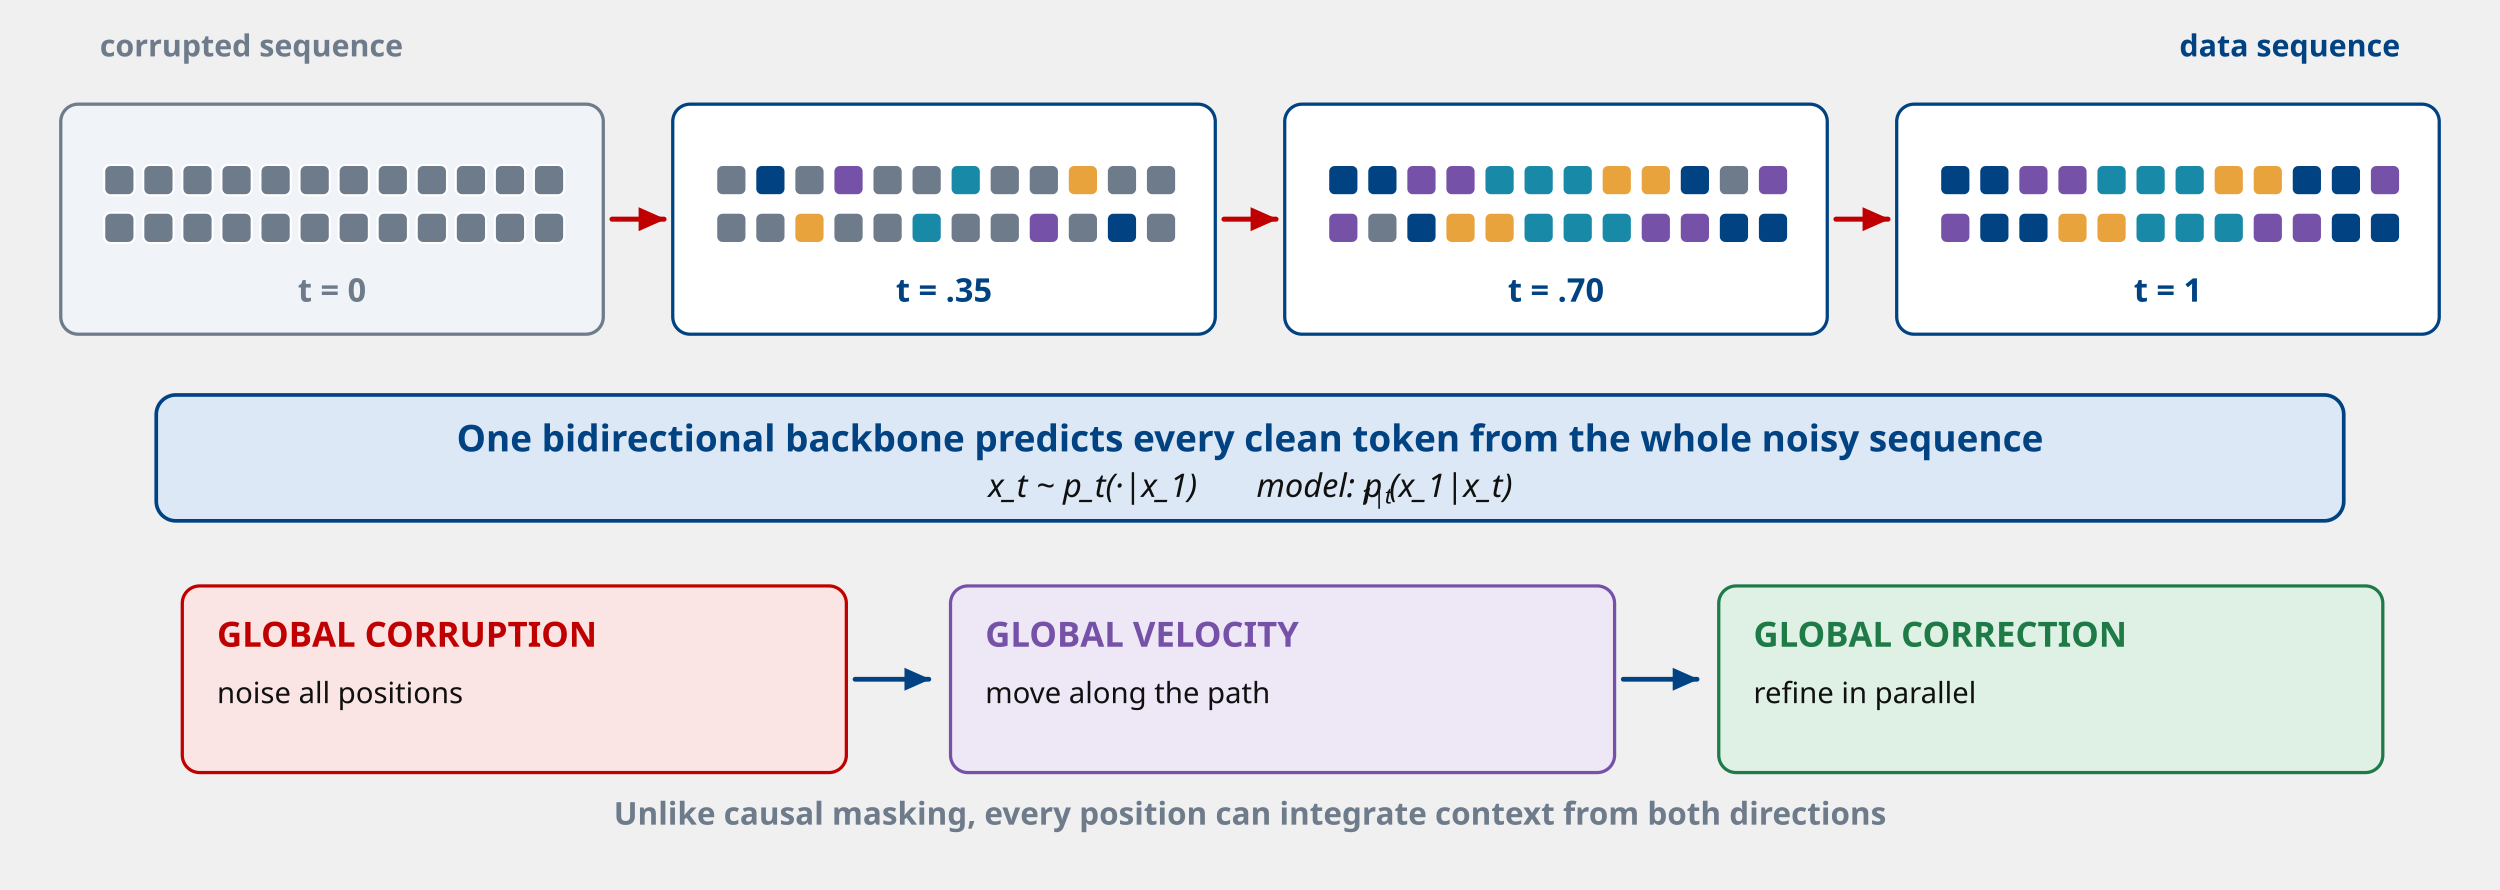
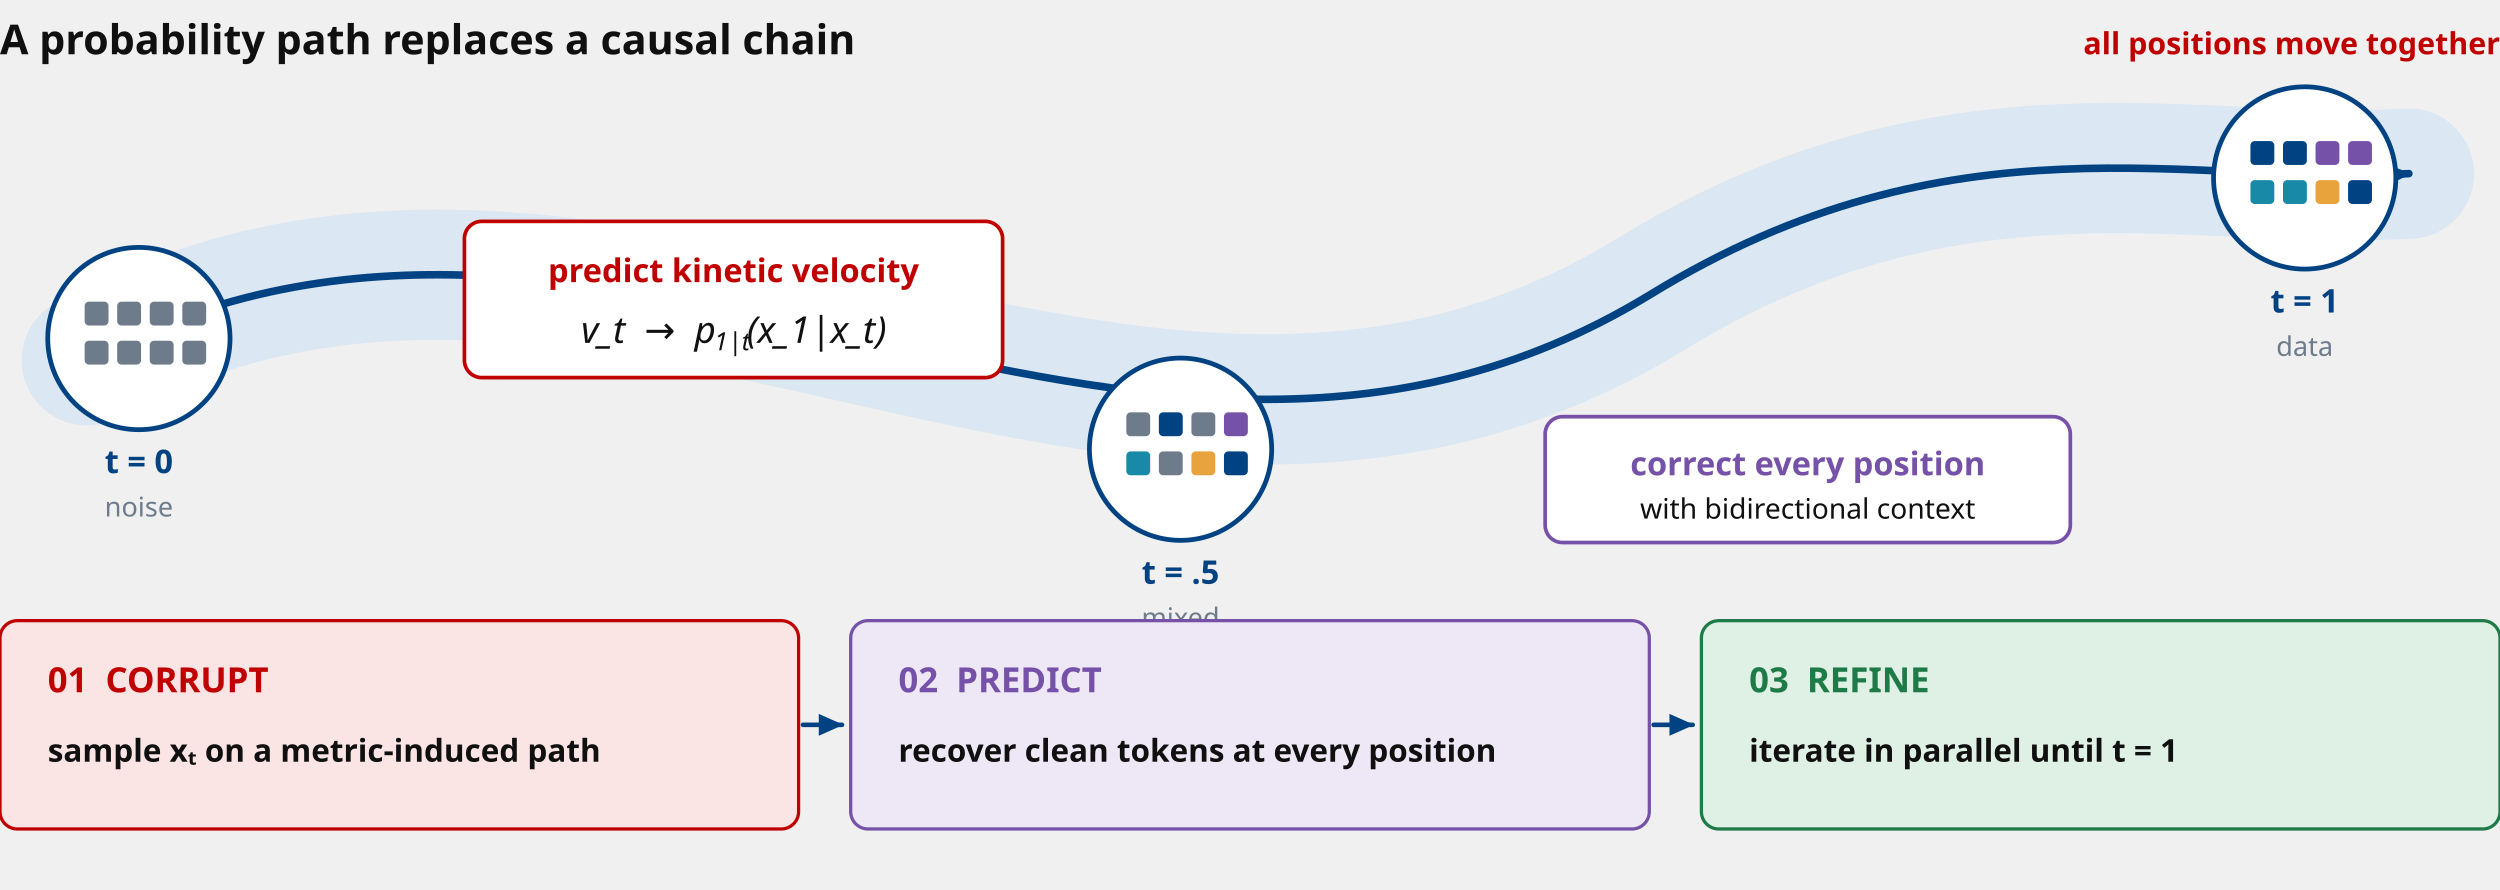
<svg xmlns="http://www.w3.org/2000/svg" width="1152" height="410" viewBox="0 0 1152 410">
  <defs>
    <marker id="arw-navy" viewBox="0 0 10 10" refX="8.5" refY="5" markerWidth="6" markerHeight="6" orient="auto-start-reverse">
      <path d="M 0 1 L 9 5 L 0 9 z" fill="#004282" />
    </marker>
-     <marker id="arw-red" viewBox="0 0 10 10" refX="8.5" refY="5" markerWidth="6" markerHeight="6" orient="auto-start-reverse">
-       <path d="M 0 1 L 9 5 L 0 9 z" fill="#C00000" />
-     </marker>
  </defs>
-   <text x="46" y="26" font-family="Calibri" font-size="14" font-weight="bold" fill="#6E7B8B" text-anchor="start" xml:space="preserve">corrupted sequence</text>
-   <text x="1106" y="26" font-family="Calibri" font-size="14" font-weight="bold" fill="#004282" text-anchor="end" xml:space="preserve">data sequence</text>
-   <rect x="28" y="48" width="250" height="106" rx="8" ry="8" fill="#F0F3F7" stroke="#6E7B8B" stroke-width="1.5" />
-   <rect x="48" y="76" width="14" height="14" rx="3" ry="3" fill="#6E7B8B" stroke="#FFFFFF" stroke-width="1" />
-   <rect x="66" y="76" width="14" height="14" rx="3" ry="3" fill="#6E7B8B" stroke="#FFFFFF" stroke-width="1" />
-   <rect x="84" y="76" width="14" height="14" rx="3" ry="3" fill="#6E7B8B" stroke="#FFFFFF" stroke-width="1" />
-   <rect x="102" y="76" width="14" height="14" rx="3" ry="3" fill="#6E7B8B" stroke="#FFFFFF" stroke-width="1" />
-   <rect x="120" y="76" width="14" height="14" rx="3" ry="3" fill="#6E7B8B" stroke="#FFFFFF" stroke-width="1" />
-   <rect x="138" y="76" width="14" height="14" rx="3" ry="3" fill="#6E7B8B" stroke="#FFFFFF" stroke-width="1" />
-   <rect x="156" y="76" width="14" height="14" rx="3" ry="3" fill="#6E7B8B" stroke="#FFFFFF" stroke-width="1" />
-   <rect x="174" y="76" width="14" height="14" rx="3" ry="3" fill="#6E7B8B" stroke="#FFFFFF" stroke-width="1" />
-   <rect x="192" y="76" width="14" height="14" rx="3" ry="3" fill="#6E7B8B" stroke="#FFFFFF" stroke-width="1" />
-   <rect x="210" y="76" width="14" height="14" rx="3" ry="3" fill="#6E7B8B" stroke="#FFFFFF" stroke-width="1" />
-   <rect x="228" y="76" width="14" height="14" rx="3" ry="3" fill="#6E7B8B" stroke="#FFFFFF" stroke-width="1" />
-   <rect x="246" y="76" width="14" height="14" rx="3" ry="3" fill="#6E7B8B" stroke="#FFFFFF" stroke-width="1" />
-   <rect x="48" y="98" width="14" height="14" rx="3" ry="3" fill="#6E7B8B" stroke="#FFFFFF" stroke-width="1" />
-   <rect x="66" y="98" width="14" height="14" rx="3" ry="3" fill="#6E7B8B" stroke="#FFFFFF" stroke-width="1" />
-   <rect x="84" y="98" width="14" height="14" rx="3" ry="3" fill="#6E7B8B" stroke="#FFFFFF" stroke-width="1" />
-   <rect x="102" y="98" width="14" height="14" rx="3" ry="3" fill="#6E7B8B" stroke="#FFFFFF" stroke-width="1" />
-   <rect x="120" y="98" width="14" height="14" rx="3" ry="3" fill="#6E7B8B" stroke="#FFFFFF" stroke-width="1" />
-   <rect x="138" y="98" width="14" height="14" rx="3" ry="3" fill="#6E7B8B" stroke="#FFFFFF" stroke-width="1" />
-   <rect x="156" y="98" width="14" height="14" rx="3" ry="3" fill="#6E7B8B" stroke="#FFFFFF" stroke-width="1" />
-   <rect x="174" y="98" width="14" height="14" rx="3" ry="3" fill="#6E7B8B" stroke="#FFFFFF" stroke-width="1" />
-   <rect x="192" y="98" width="14" height="14" rx="3" ry="3" fill="#6E7B8B" stroke="#FFFFFF" stroke-width="1" />
-   <rect x="210" y="98" width="14" height="14" rx="3" ry="3" fill="#6E7B8B" stroke="#FFFFFF" stroke-width="1" />
-   <rect x="228" y="98" width="14" height="14" rx="3" ry="3" fill="#6E7B8B" stroke="#FFFFFF" stroke-width="1" />
-   <rect x="246" y="98" width="14" height="14" rx="3" ry="3" fill="#6E7B8B" stroke="#FFFFFF" stroke-width="1" />
-   <text x="153" y="139" font-family="Calibri" font-size="15" font-weight="bold" fill="#6E7B8B" text-anchor="middle" xml:space="preserve">t = 0</text>
-   <path d="M 282 101 L 306 101" stroke="#C00000" stroke-width="2.3" fill="none" stroke-linecap="round" marker-end="url(#arw-red)" />
-   <rect x="310" y="48" width="250" height="106" rx="8" ry="8" fill="#FFFFFF" stroke="#004282" stroke-width="1.5" />
-   <rect x="330" y="76" width="14" height="14" rx="3" ry="3" fill="#6E7B8B" stroke="#FFFFFF" stroke-width="1" />
-   <rect x="348" y="76" width="14" height="14" rx="3" ry="3" fill="#004282" stroke="#FFFFFF" stroke-width="1" />
-   <rect x="366" y="76" width="14" height="14" rx="3" ry="3" fill="#6E7B8B" stroke="#FFFFFF" stroke-width="1" />
-   <rect x="384" y="76" width="14" height="14" rx="3" ry="3" fill="#7651A8" stroke="#FFFFFF" stroke-width="1" />
-   <rect x="402" y="76" width="14" height="14" rx="3" ry="3" fill="#6E7B8B" stroke="#FFFFFF" stroke-width="1" />
-   <rect x="420" y="76" width="14" height="14" rx="3" ry="3" fill="#6E7B8B" stroke="#FFFFFF" stroke-width="1" />
-   <rect x="438" y="76" width="14" height="14" rx="3" ry="3" fill="#1889A6" stroke="#FFFFFF" stroke-width="1" />
-   <rect x="456" y="76" width="14" height="14" rx="3" ry="3" fill="#6E7B8B" stroke="#FFFFFF" stroke-width="1" />
-   <rect x="474" y="76" width="14" height="14" rx="3" ry="3" fill="#6E7B8B" stroke="#FFFFFF" stroke-width="1" />
-   <rect x="492" y="76" width="14" height="14" rx="3" ry="3" fill="#E8A33D" stroke="#FFFFFF" stroke-width="1" />
-   <rect x="510" y="76" width="14" height="14" rx="3" ry="3" fill="#6E7B8B" stroke="#FFFFFF" stroke-width="1" />
-   <rect x="528" y="76" width="14" height="14" rx="3" ry="3" fill="#6E7B8B" stroke="#FFFFFF" stroke-width="1" />
-   <rect x="330" y="98" width="14" height="14" rx="3" ry="3" fill="#6E7B8B" stroke="#FFFFFF" stroke-width="1" />
-   <rect x="348" y="98" width="14" height="14" rx="3" ry="3" fill="#6E7B8B" stroke="#FFFFFF" stroke-width="1" />
-   <rect x="366" y="98" width="14" height="14" rx="3" ry="3" fill="#E8A33D" stroke="#FFFFFF" stroke-width="1" />
-   <rect x="384" y="98" width="14" height="14" rx="3" ry="3" fill="#6E7B8B" stroke="#FFFFFF" stroke-width="1" />
-   <rect x="402" y="98" width="14" height="14" rx="3" ry="3" fill="#6E7B8B" stroke="#FFFFFF" stroke-width="1" />
-   <rect x="420" y="98" width="14" height="14" rx="3" ry="3" fill="#1889A6" stroke="#FFFFFF" stroke-width="1" />
-   <rect x="438" y="98" width="14" height="14" rx="3" ry="3" fill="#6E7B8B" stroke="#FFFFFF" stroke-width="1" />
-   <rect x="456" y="98" width="14" height="14" rx="3" ry="3" fill="#6E7B8B" stroke="#FFFFFF" stroke-width="1" />
-   <rect x="474" y="98" width="14" height="14" rx="3" ry="3" fill="#7651A8" stroke="#FFFFFF" stroke-width="1" />
-   <rect x="492" y="98" width="14" height="14" rx="3" ry="3" fill="#6E7B8B" stroke="#FFFFFF" stroke-width="1" />
-   <rect x="510" y="98" width="14" height="14" rx="3" ry="3" fill="#004282" stroke="#FFFFFF" stroke-width="1" />
-   <rect x="528" y="98" width="14" height="14" rx="3" ry="3" fill="#6E7B8B" stroke="#FFFFFF" stroke-width="1" />
-   <text x="435" y="139" font-family="Calibri" font-size="15" font-weight="bold" fill="#004282" text-anchor="middle" xml:space="preserve">t = .35</text>
-   <path d="M 564 101 L 588 101" stroke="#C00000" stroke-width="2.3" fill="none" stroke-linecap="round" marker-end="url(#arw-red)" />
-   <rect x="592" y="48" width="250" height="106" rx="8" ry="8" fill="#FFFFFF" stroke="#004282" stroke-width="1.5" />
-   <rect x="612" y="76" width="14" height="14" rx="3" ry="3" fill="#004282" stroke="#FFFFFF" stroke-width="1" />
-   <rect x="630" y="76" width="14" height="14" rx="3" ry="3" fill="#004282" stroke="#FFFFFF" stroke-width="1" />
-   <rect x="648" y="76" width="14" height="14" rx="3" ry="3" fill="#7651A8" stroke="#FFFFFF" stroke-width="1" />
-   <rect x="666" y="76" width="14" height="14" rx="3" ry="3" fill="#7651A8" stroke="#FFFFFF" stroke-width="1" />
-   <rect x="684" y="76" width="14" height="14" rx="3" ry="3" fill="#1889A6" stroke="#FFFFFF" stroke-width="1" />
-   <rect x="702" y="76" width="14" height="14" rx="3" ry="3" fill="#1889A6" stroke="#FFFFFF" stroke-width="1" />
-   <rect x="720" y="76" width="14" height="14" rx="3" ry="3" fill="#1889A6" stroke="#FFFFFF" stroke-width="1" />
-   <rect x="738" y="76" width="14" height="14" rx="3" ry="3" fill="#E8A33D" stroke="#FFFFFF" stroke-width="1" />
-   <rect x="756" y="76" width="14" height="14" rx="3" ry="3" fill="#E8A33D" stroke="#FFFFFF" stroke-width="1" />
-   <rect x="774" y="76" width="14" height="14" rx="3" ry="3" fill="#004282" stroke="#FFFFFF" stroke-width="1" />
-   <rect x="792" y="76" width="14" height="14" rx="3" ry="3" fill="#6E7B8B" stroke="#FFFFFF" stroke-width="1" />
-   <rect x="810" y="76" width="14" height="14" rx="3" ry="3" fill="#7651A8" stroke="#FFFFFF" stroke-width="1" />
-   <rect x="612" y="98" width="14" height="14" rx="3" ry="3" fill="#7651A8" stroke="#FFFFFF" stroke-width="1" />
-   <rect x="630" y="98" width="14" height="14" rx="3" ry="3" fill="#6E7B8B" stroke="#FFFFFF" stroke-width="1" />
-   <rect x="648" y="98" width="14" height="14" rx="3" ry="3" fill="#004282" stroke="#FFFFFF" stroke-width="1" />
-   <rect x="666" y="98" width="14" height="14" rx="3" ry="3" fill="#E8A33D" stroke="#FFFFFF" stroke-width="1" />
-   <rect x="684" y="98" width="14" height="14" rx="3" ry="3" fill="#E8A33D" stroke="#FFFFFF" stroke-width="1" />
-   <rect x="702" y="98" width="14" height="14" rx="3" ry="3" fill="#1889A6" stroke="#FFFFFF" stroke-width="1" />
-   <rect x="720" y="98" width="14" height="14" rx="3" ry="3" fill="#1889A6" stroke="#FFFFFF" stroke-width="1" />
-   <rect x="738" y="98" width="14" height="14" rx="3" ry="3" fill="#1889A6" stroke="#FFFFFF" stroke-width="1" />
-   <rect x="756" y="98" width="14" height="14" rx="3" ry="3" fill="#7651A8" stroke="#FFFFFF" stroke-width="1" />
-   <rect x="774" y="98" width="14" height="14" rx="3" ry="3" fill="#7651A8" stroke="#FFFFFF" stroke-width="1" />
-   <rect x="792" y="98" width="14" height="14" rx="3" ry="3" fill="#004282" stroke="#FFFFFF" stroke-width="1" />
-   <rect x="810" y="98" width="14" height="14" rx="3" ry="3" fill="#004282" stroke="#FFFFFF" stroke-width="1" />
-   <text x="717" y="139" font-family="Calibri" font-size="15" font-weight="bold" fill="#004282" text-anchor="middle" xml:space="preserve">t = .70</text>
-   <path d="M 846 101 L 870 101" stroke="#C00000" stroke-width="2.3" fill="none" stroke-linecap="round" marker-end="url(#arw-red)" />
-   <rect x="874" y="48" width="250" height="106" rx="8" ry="8" fill="#FFFFFF" stroke="#004282" stroke-width="1.5" />
-   <rect x="894" y="76" width="14" height="14" rx="3" ry="3" fill="#004282" stroke="#FFFFFF" stroke-width="1" />
-   <rect x="912" y="76" width="14" height="14" rx="3" ry="3" fill="#004282" stroke="#FFFFFF" stroke-width="1" />
-   <rect x="930" y="76" width="14" height="14" rx="3" ry="3" fill="#7651A8" stroke="#FFFFFF" stroke-width="1" />
-   <rect x="948" y="76" width="14" height="14" rx="3" ry="3" fill="#7651A8" stroke="#FFFFFF" stroke-width="1" />
-   <rect x="966" y="76" width="14" height="14" rx="3" ry="3" fill="#1889A6" stroke="#FFFFFF" stroke-width="1" />
-   <rect x="984" y="76" width="14" height="14" rx="3" ry="3" fill="#1889A6" stroke="#FFFFFF" stroke-width="1" />
-   <rect x="1002" y="76" width="14" height="14" rx="3" ry="3" fill="#1889A6" stroke="#FFFFFF" stroke-width="1" />
-   <rect x="1020" y="76" width="14" height="14" rx="3" ry="3" fill="#E8A33D" stroke="#FFFFFF" stroke-width="1" />
-   <rect x="1038" y="76" width="14" height="14" rx="3" ry="3" fill="#E8A33D" stroke="#FFFFFF" stroke-width="1" />
-   <rect x="1056" y="76" width="14" height="14" rx="3" ry="3" fill="#004282" stroke="#FFFFFF" stroke-width="1" />
-   <rect x="1074" y="76" width="14" height="14" rx="3" ry="3" fill="#004282" stroke="#FFFFFF" stroke-width="1" />
-   <rect x="1092" y="76" width="14" height="14" rx="3" ry="3" fill="#7651A8" stroke="#FFFFFF" stroke-width="1" />
-   <rect x="894" y="98" width="14" height="14" rx="3" ry="3" fill="#7651A8" stroke="#FFFFFF" stroke-width="1" />
-   <rect x="912" y="98" width="14" height="14" rx="3" ry="3" fill="#004282" stroke="#FFFFFF" stroke-width="1" />
-   <rect x="930" y="98" width="14" height="14" rx="3" ry="3" fill="#004282" stroke="#FFFFFF" stroke-width="1" />
-   <rect x="948" y="98" width="14" height="14" rx="3" ry="3" fill="#E8A33D" stroke="#FFFFFF" stroke-width="1" />
-   <rect x="966" y="98" width="14" height="14" rx="3" ry="3" fill="#E8A33D" stroke="#FFFFFF" stroke-width="1" />
-   <rect x="984" y="98" width="14" height="14" rx="3" ry="3" fill="#1889A6" stroke="#FFFFFF" stroke-width="1" />
-   <rect x="1002" y="98" width="14" height="14" rx="3" ry="3" fill="#1889A6" stroke="#FFFFFF" stroke-width="1" />
-   <rect x="1020" y="98" width="14" height="14" rx="3" ry="3" fill="#1889A6" stroke="#FFFFFF" stroke-width="1" />
-   <rect x="1038" y="98" width="14" height="14" rx="3" ry="3" fill="#7651A8" stroke="#FFFFFF" stroke-width="1" />
-   <rect x="1056" y="98" width="14" height="14" rx="3" ry="3" fill="#7651A8" stroke="#FFFFFF" stroke-width="1" />
-   <rect x="1074" y="98" width="14" height="14" rx="3" ry="3" fill="#004282" stroke="#FFFFFF" stroke-width="1" />
-   <rect x="1092" y="98" width="14" height="14" rx="3" ry="3" fill="#004282" stroke="#FFFFFF" stroke-width="1" />
-   <text x="999" y="139" font-family="Calibri" font-size="15" font-weight="bold" fill="#004282" text-anchor="middle" xml:space="preserve">t = 1</text>
-   <rect x="72" y="182" width="1008" height="58" rx="9" ry="9" fill="#DCE8F5" stroke="#004282" stroke-width="1.7" />
-   <text x="576" y="208" font-family="Calibri" font-size="17" font-weight="bold" fill="#004282" text-anchor="middle" xml:space="preserve">One bidirectional backbone predicts every clean token from the whole noisy sequence</text>
-   <text x="455.3" y="229" font-family="Calibri" font-size="15" font-style="italic" fill="#101010" text-anchor="start" xml:space="preserve">x_t ~ p_t(·|x_1)       model: p</text>
-   <text x="626.85" y="232" font-family="Calibri" font-size="10.2" font-style="italic" fill="#101010" text-anchor="start" xml:space="preserve">1|t</text>
-   <text x="640.14" y="229" font-family="Calibri" font-size="15" font-style="italic" fill="#101010" text-anchor="start" xml:space="preserve">(x_1|x_t)</text>
-   <rect x="84" y="270" width="306" height="86" rx="8" ry="8" fill="#FBE4E4" stroke="#C00000" stroke-width="1.5" />
-   <text x="100" y="298" font-family="Calibri" font-size="16" font-weight="bold" fill="#C00000" text-anchor="start" xml:space="preserve">GLOBAL CORRUPTION</text>
-   <text x="100" y="324" font-family="Calibri" font-size="13.5" fill="#101010" text-anchor="start" xml:space="preserve">noise all positions</text>
-   <path d="M 394 313 L 428 313" stroke="#004282" stroke-width="2.2" fill="none" stroke-linecap="round" marker-end="url(#arw-navy)" />
-   <rect x="438" y="270" width="306" height="86" rx="8" ry="8" fill="#EEE8F6" stroke="#7651A8" stroke-width="1.5" />
-   <text x="454" y="298" font-family="Calibri" font-size="16" font-weight="bold" fill="#7651A8" text-anchor="start" xml:space="preserve">GLOBAL VELOCITY</text>
-   <text x="454" y="324" font-family="Calibri" font-size="13.5" fill="#101010" text-anchor="start" xml:space="preserve">move along the path</text>
-   <path d="M 748 313 L 782 313" stroke="#004282" stroke-width="2.2" fill="none" stroke-linecap="round" marker-end="url(#arw-navy)" />
-   <rect x="792" y="270" width="306" height="86" rx="8" ry="8" fill="#DFF0E4" stroke="#1E7A46" stroke-width="1.5" />
-   <text x="808" y="298" font-family="Calibri" font-size="16" font-weight="bold" fill="#1E7A46" text-anchor="start" xml:space="preserve">GLOBAL CORRECTION</text>
-   <text x="808" y="324" font-family="Calibri" font-size="13.5" fill="#101010" text-anchor="start" xml:space="preserve">refine in parallel</text>
-   <text x="576" y="380" font-family="Calibri" font-size="14.5" font-weight="bold" fill="#6E7B8B" text-anchor="middle" xml:space="preserve">Unlike causal masking, every position can integrate context from both directions</text>
+   <text x="0" y="25" font-family="Calibri" font-size="19" font-weight="bold" fill="#101010" text-anchor="start" xml:space="preserve">A probability path replaces a causal chain</text>
+   <text x="1152" y="25" font-family="Calibri" font-size="14" font-weight="bold" fill="#C00000" text-anchor="end" xml:space="preserve">all positions move together</text>
+   <path d="M 40 166 C 280 36, 520 282, 760 136 C 900 50, 1010 86, 1110 80" stroke="#D8E5F2" stroke-width="60" fill="none" stroke-linecap="round" opacity="0.9" />
+   <path d="M 40 166 C 280 36, 520 282, 760 136 C 900 50, 1010 86, 1110 80" stroke="#004282" stroke-width="3.5" fill="none" stroke-linecap="round" marker-end="url(#arw-navy)" />
+   <circle cx="64" cy="156" r="42" fill="#FFFFFF" stroke="#004282" stroke-width="2.2" />
+   <rect x="39" y="139" width="11" height="11" rx="2" ry="2" fill="#6E7B8B" />
+   <rect x="54" y="139" width="11" height="11" rx="2" ry="2" fill="#6E7B8B" />
+   <rect x="69" y="139" width="11" height="11" rx="2" ry="2" fill="#6E7B8B" />
+   <rect x="84" y="139" width="11" height="11" rx="2" ry="2" fill="#6E7B8B" />
+   <rect x="39" y="157" width="11" height="11" rx="2" ry="2" fill="#6E7B8B" />
+   <rect x="54" y="157" width="11" height="11" rx="2" ry="2" fill="#6E7B8B" />
+   <rect x="69" y="157" width="11" height="11" rx="2" ry="2" fill="#6E7B8B" />
+   <rect x="84" y="157" width="11" height="11" rx="2" ry="2" fill="#6E7B8B" />
+   <text x="64" y="218" font-family="Calibri" font-size="15" font-weight="bold" fill="#004282" text-anchor="middle" xml:space="preserve">t = 0</text>
+   <text x="64" y="238" font-family="Calibri" font-size="12.5" fill="#6E7B8B" text-anchor="middle" xml:space="preserve">noise</text>
+   <circle cx="544" cy="207" r="42" fill="#FFFFFF" stroke="#004282" stroke-width="2.2" />
+   <rect x="519" y="190" width="11" height="11" rx="2" ry="2" fill="#6E7B8B" />
+   <rect x="534" y="190" width="11" height="11" rx="2" ry="2" fill="#004282" />
+   <rect x="549" y="190" width="11" height="11" rx="2" ry="2" fill="#6E7B8B" />
+   <rect x="564" y="190" width="11" height="11" rx="2" ry="2" fill="#7651A8" />
+   <rect x="519" y="208" width="11" height="11" rx="2" ry="2" fill="#1889A6" />
+   <rect x="534" y="208" width="11" height="11" rx="2" ry="2" fill="#6E7B8B" />
+   <rect x="549" y="208" width="11" height="11" rx="2" ry="2" fill="#E8A33D" />
+   <rect x="564" y="208" width="11" height="11" rx="2" ry="2" fill="#004282" />
+   <text x="544" y="269" font-family="Calibri" font-size="15" font-weight="bold" fill="#004282" text-anchor="middle" xml:space="preserve">t = .5</text>
+   <text x="544" y="289" font-family="Calibri" font-size="12.5" fill="#6E7B8B" text-anchor="middle" xml:space="preserve">mixed</text>
+   <circle cx="1062" cy="82" r="42" fill="#FFFFFF" stroke="#004282" stroke-width="2.2" />
+   <rect x="1037" y="65" width="11" height="11" rx="2" ry="2" fill="#004282" />
+   <rect x="1052" y="65" width="11" height="11" rx="2" ry="2" fill="#004282" />
+   <rect x="1067" y="65" width="11" height="11" rx="2" ry="2" fill="#7651A8" />
+   <rect x="1082" y="65" width="11" height="11" rx="2" ry="2" fill="#7651A8" />
+   <rect x="1037" y="83" width="11" height="11" rx="2" ry="2" fill="#1889A6" />
+   <rect x="1052" y="83" width="11" height="11" rx="2" ry="2" fill="#1889A6" />
+   <rect x="1067" y="83" width="11" height="11" rx="2" ry="2" fill="#E8A33D" />
+   <rect x="1082" y="83" width="11" height="11" rx="2" ry="2" fill="#004282" />
+   <text x="1062" y="144" font-family="Calibri" font-size="15" font-weight="bold" fill="#004282" text-anchor="middle" xml:space="preserve">t = 1</text>
+   <text x="1062" y="164" font-family="Calibri" font-size="12.5" fill="#6E7B8B" text-anchor="middle" xml:space="preserve">data</text>
+   <rect x="214" y="102" width="248" height="72" rx="8" ry="8" fill="#FFFFFF" stroke="#C00000" stroke-width="1.7" />
+   <text x="338" y="130" font-family="Calibri" font-size="15" font-weight="bold" fill="#C00000" text-anchor="middle" xml:space="preserve">predict kinetic velocity</text>
+   <text x="267.8" y="158" font-family="Calibri" font-size="17" font-style="italic" fill="#101010" text-anchor="start" xml:space="preserve">v_t  →  p</text>
+   <text x="329.04" y="161.4" font-family="Calibri" font-size="11.56" font-style="italic" fill="#101010" text-anchor="start" xml:space="preserve">1|t</text>
+   <text x="344.1" y="158" font-family="Calibri" font-size="17" font-style="italic" fill="#101010" text-anchor="start" xml:space="preserve">(x_1|x_t)</text>
+   <rect x="712" y="192" width="242" height="58" rx="8" ry="8" fill="#FFFFFF" stroke="#7651A8" stroke-width="1.7" />
+   <text x="833" y="219" font-family="Calibri" font-size="15" font-weight="bold" fill="#7651A8" text-anchor="middle" xml:space="preserve">correct every position</text>
+   <text x="833" y="239" font-family="Calibri" font-size="13" fill="#101010" text-anchor="middle" xml:space="preserve">with bidirectional context</text>
+   <rect x="0" y="286" width="368" height="96" rx="8" ry="8" fill="#FBE4E4" stroke="#C00000" stroke-width="1.5" />
+   <text x="22" y="319" font-family="Calibri" font-size="16" font-weight="bold" fill="#C00000" text-anchor="start" xml:space="preserve">01  CORRUPT</text>
+   <text x="22" y="351" font-family="Calibri" font-size="14.5" font-weight="bold" fill="#101010" text-anchor="start" xml:space="preserve">sample xₜ on a metric-induced path</text>
+   <path d="M 370 334 L 388 334" stroke="#004282" stroke-width="2.1" fill="none" stroke-linecap="round" marker-end="url(#arw-navy)" />
+   <rect x="392" y="286" width="368" height="96" rx="8" ry="8" fill="#EEE8F6" stroke="#7651A8" stroke-width="1.5" />
+   <text x="414" y="319" font-family="Calibri" font-size="16" font-weight="bold" fill="#7651A8" text-anchor="start" xml:space="preserve">02  PREDICT</text>
+   <text x="414" y="351" font-family="Calibri" font-size="14.5" font-weight="bold" fill="#101010" text-anchor="start" xml:space="preserve">recover clean tokens at every position</text>
+   <path d="M 762 334 L 780 334" stroke="#004282" stroke-width="2.1" fill="none" stroke-linecap="round" marker-end="url(#arw-navy)" />
+   <rect x="784" y="286" width="368" height="96" rx="8" ry="8" fill="#DFF0E4" stroke="#1E7A46" stroke-width="1.5" />
+   <text x="806" y="319" font-family="Calibri" font-size="16" font-weight="bold" fill="#1E7A46" text-anchor="start" xml:space="preserve">03  REFINE</text>
+   <text x="806" y="351" font-family="Calibri" font-size="14.5" font-weight="bold" fill="#101010" text-anchor="start" xml:space="preserve">iterate in parallel until t = 1</text>
</svg>
